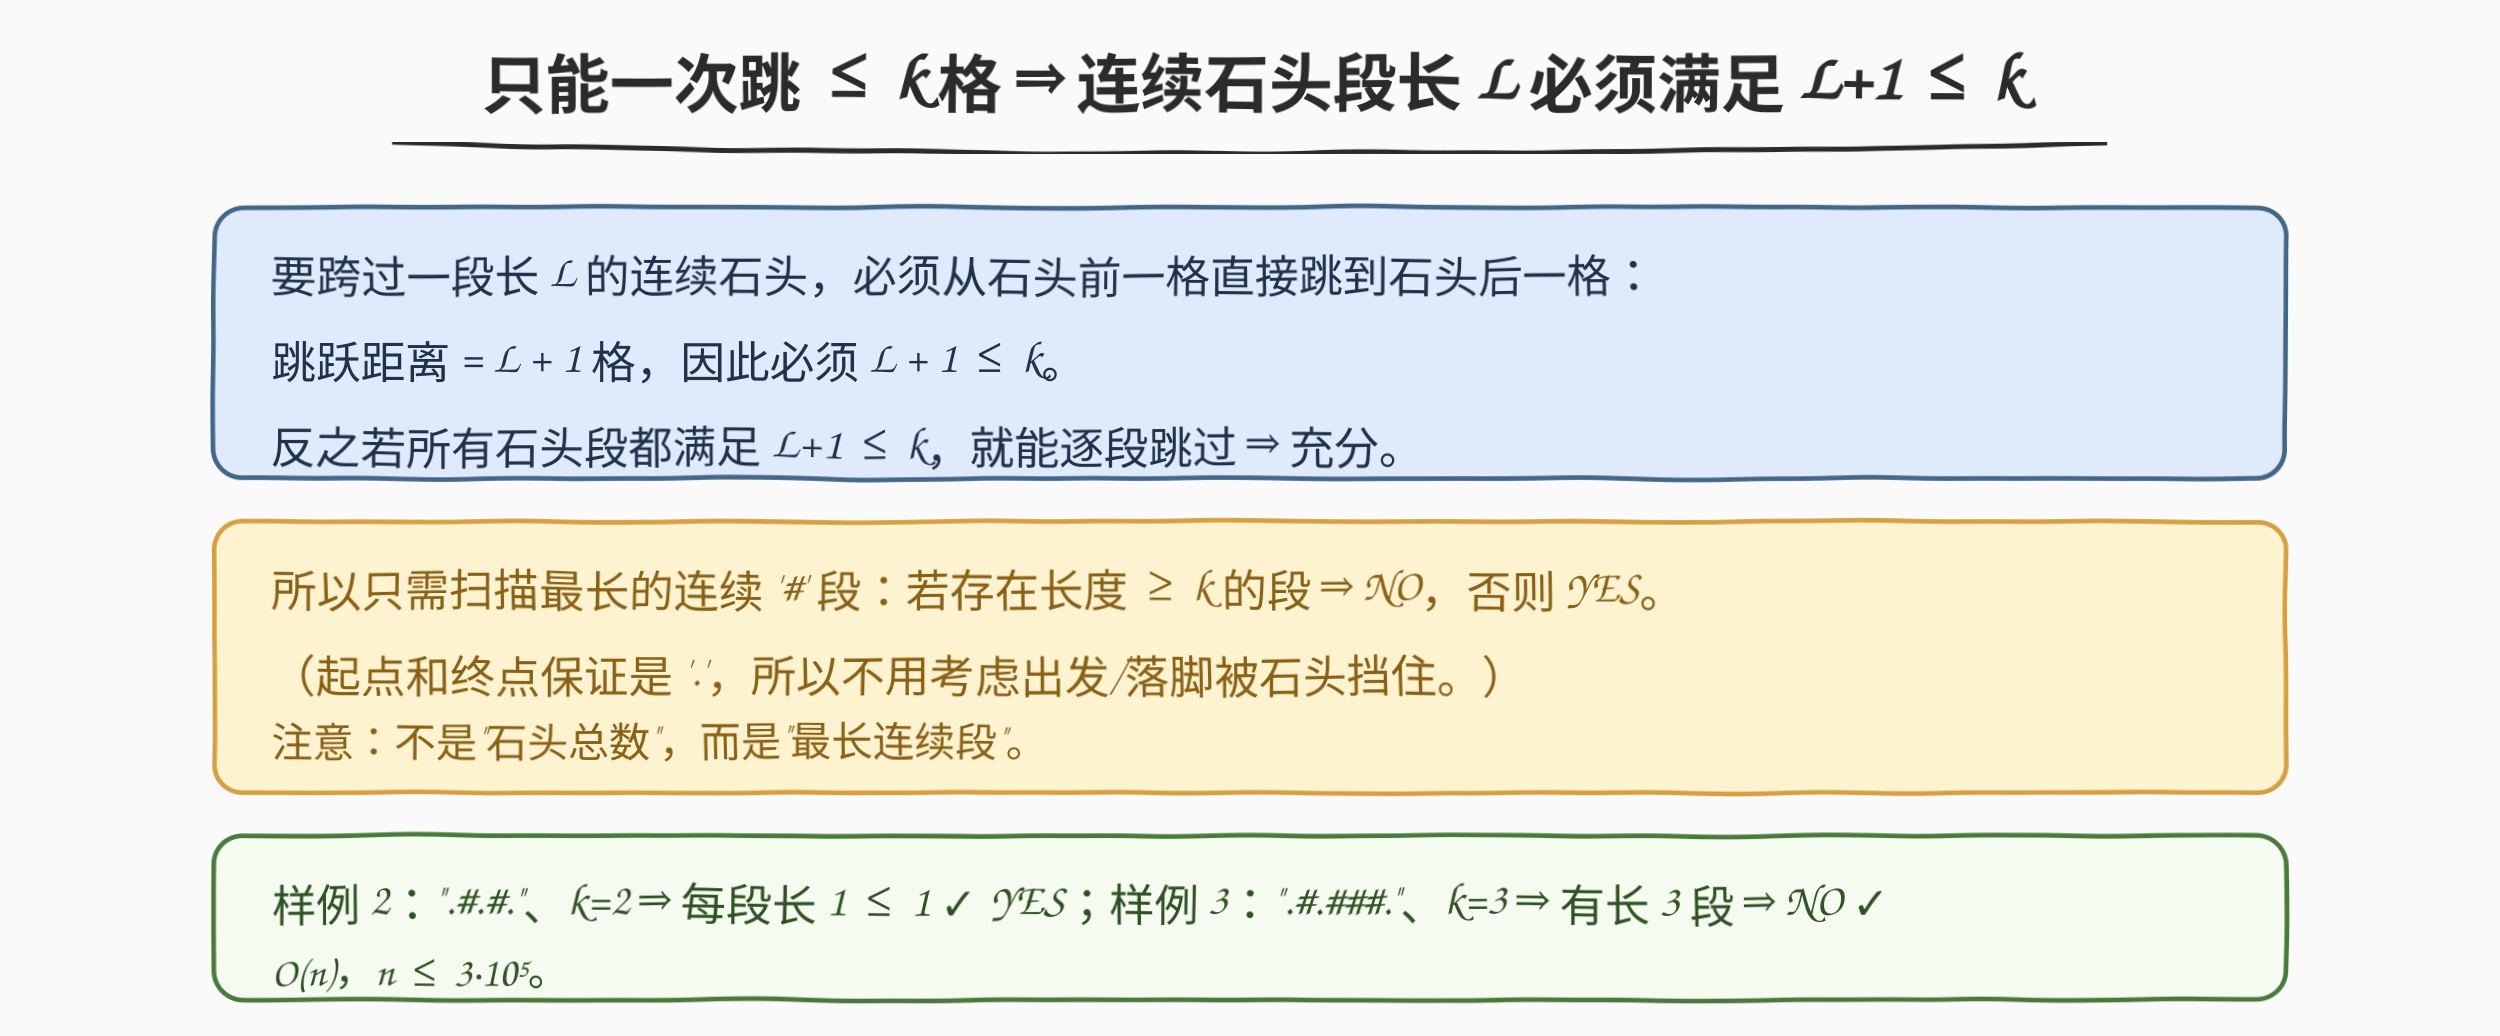
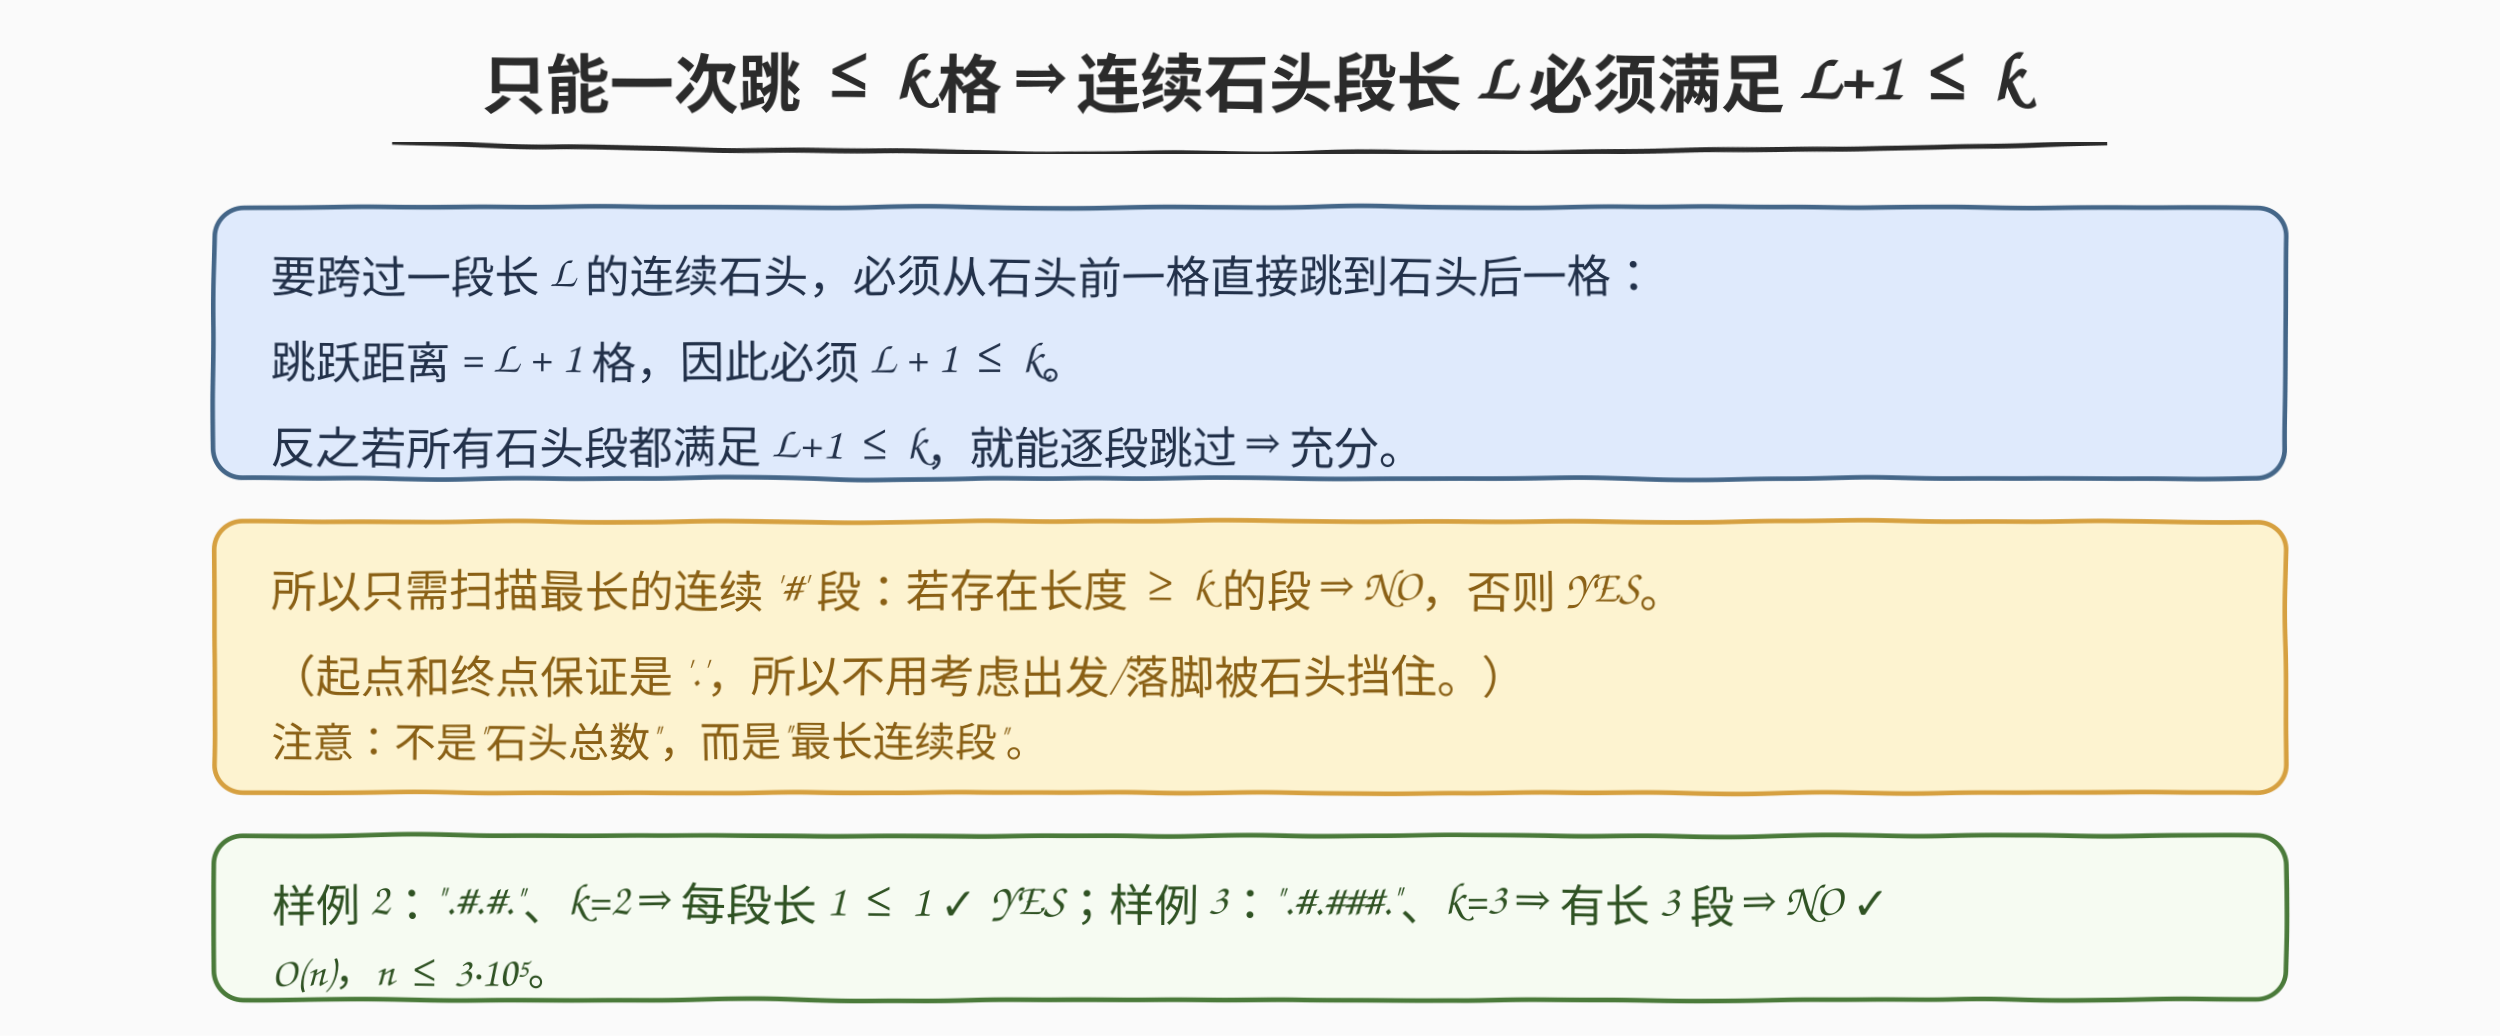
<svg xmlns="http://www.w3.org/2000/svg" width="700" height="290" viewBox="0 0 700 290" font-family="'Comic Sans MS','Marker Felt','Kaiti SC',楷体,cursive">
  <defs>
    <filter id="rough2" x="-4%" y="-4%" width="108%" height="108%">
      <feTurbulence type="fractalNoise" baseFrequency="0.022" numOctaves="2" seed="731" />
      <feDisplacementMap in="SourceGraphic" scale="1.5" />
    </filter>
  </defs>
  <rect width="700" height="290" fill="#fafafa" />
  <text x="350" y="30" text-anchor="middle" font-size="18" font-weight="bold" fill="#2b2b2b" filter="url(#rough2)">只能一次跳 ≤ k 格 ⇒ 连续石头段长 L 必须满足 L+1 ≤ k</text>
  <path d="M 110 40 Q 350 46 590 40" stroke="#2b2b2b" stroke-width="1.4" fill="none" filter="url(#rough2)" />
  <g filter="url(#rough2)">
    <rect x="60" y="58" width="580" height="76" rx="8" fill="#dfeafc" stroke="#446688" stroke-width="1.3" />
  </g>
  <text x="76" y="82" font-size="12.5" fill="#22314a" filter="url(#rough2)">要跨过一段长 L 的连续石头，必须从石头前一格直接跳到石头后一格：</text>
-   <text x="76" y="106" font-size="12.5" fill="#22314a" filter="url(#ruff)">跳跃距离 = L + 1 格，因此必须 L + 1 ≤ k。</text>
+   <text x="76" y="106" font-size="12.5" fill="#22314a" filter="url(#rough2)">跳跃距离 = L + 1 格，因此必须 L + 1 ≤ k。</text>
  <text x="76" y="130" font-size="12.5" fill="#22314a" filter="url(#rough2)">反之若所有石头段都满足 L+1 ≤ k，就能逐段跳过 ⇒ 充分。</text>
  <g filter="url(#rough2)">
    <rect x="60" y="146" width="580" height="76" rx="8" fill="#fdf3d0" stroke="#d6a040" stroke-width="1.3" />
  </g>
  <text x="76" y="170" font-size="12.5" fill="#8a6015" filter="url(#rough2)">所以只需扫描最长的连续 '#' 段：若存在长度 ≥ k 的段 ⇒ NO，否则 YES。</text>
  <text x="76" y="194" font-size="12.5" fill="#8a6015" filter="url(#rough2)">（起点和终点保证是 '.'，所以不用考虑出发/落脚被石头挡住。）</text>
  <text x="76" y="212" font-size="11.5" fill="#8a6015" filter="url(#rough2)">注意：不是"石头总数"，而是"最长连续段"。</text>
  <g filter="url(#rough2)">
    <rect x="60" y="234" width="580" height="46" rx="8" fill="#f6fbf2" stroke="#4a7a3a" stroke-width="1.3" />
  </g>
  <text x="76" y="258" font-size="12.5" fill="#2f5223" filter="url(#rough2)">样例 2：".#.#."、k=2 ⇒ 每段长 1 ≤ 1 ✓ YES；样例 3：".#.###."、k=3 ⇒ 有长 3 段 ⇒ NO ✓</text>
  <text x="76" y="276" font-size="11.5" fill="#2f5223" filter="url(#rough2)">O(n)，n ≤ 3·10⁵。</text>
</svg>
